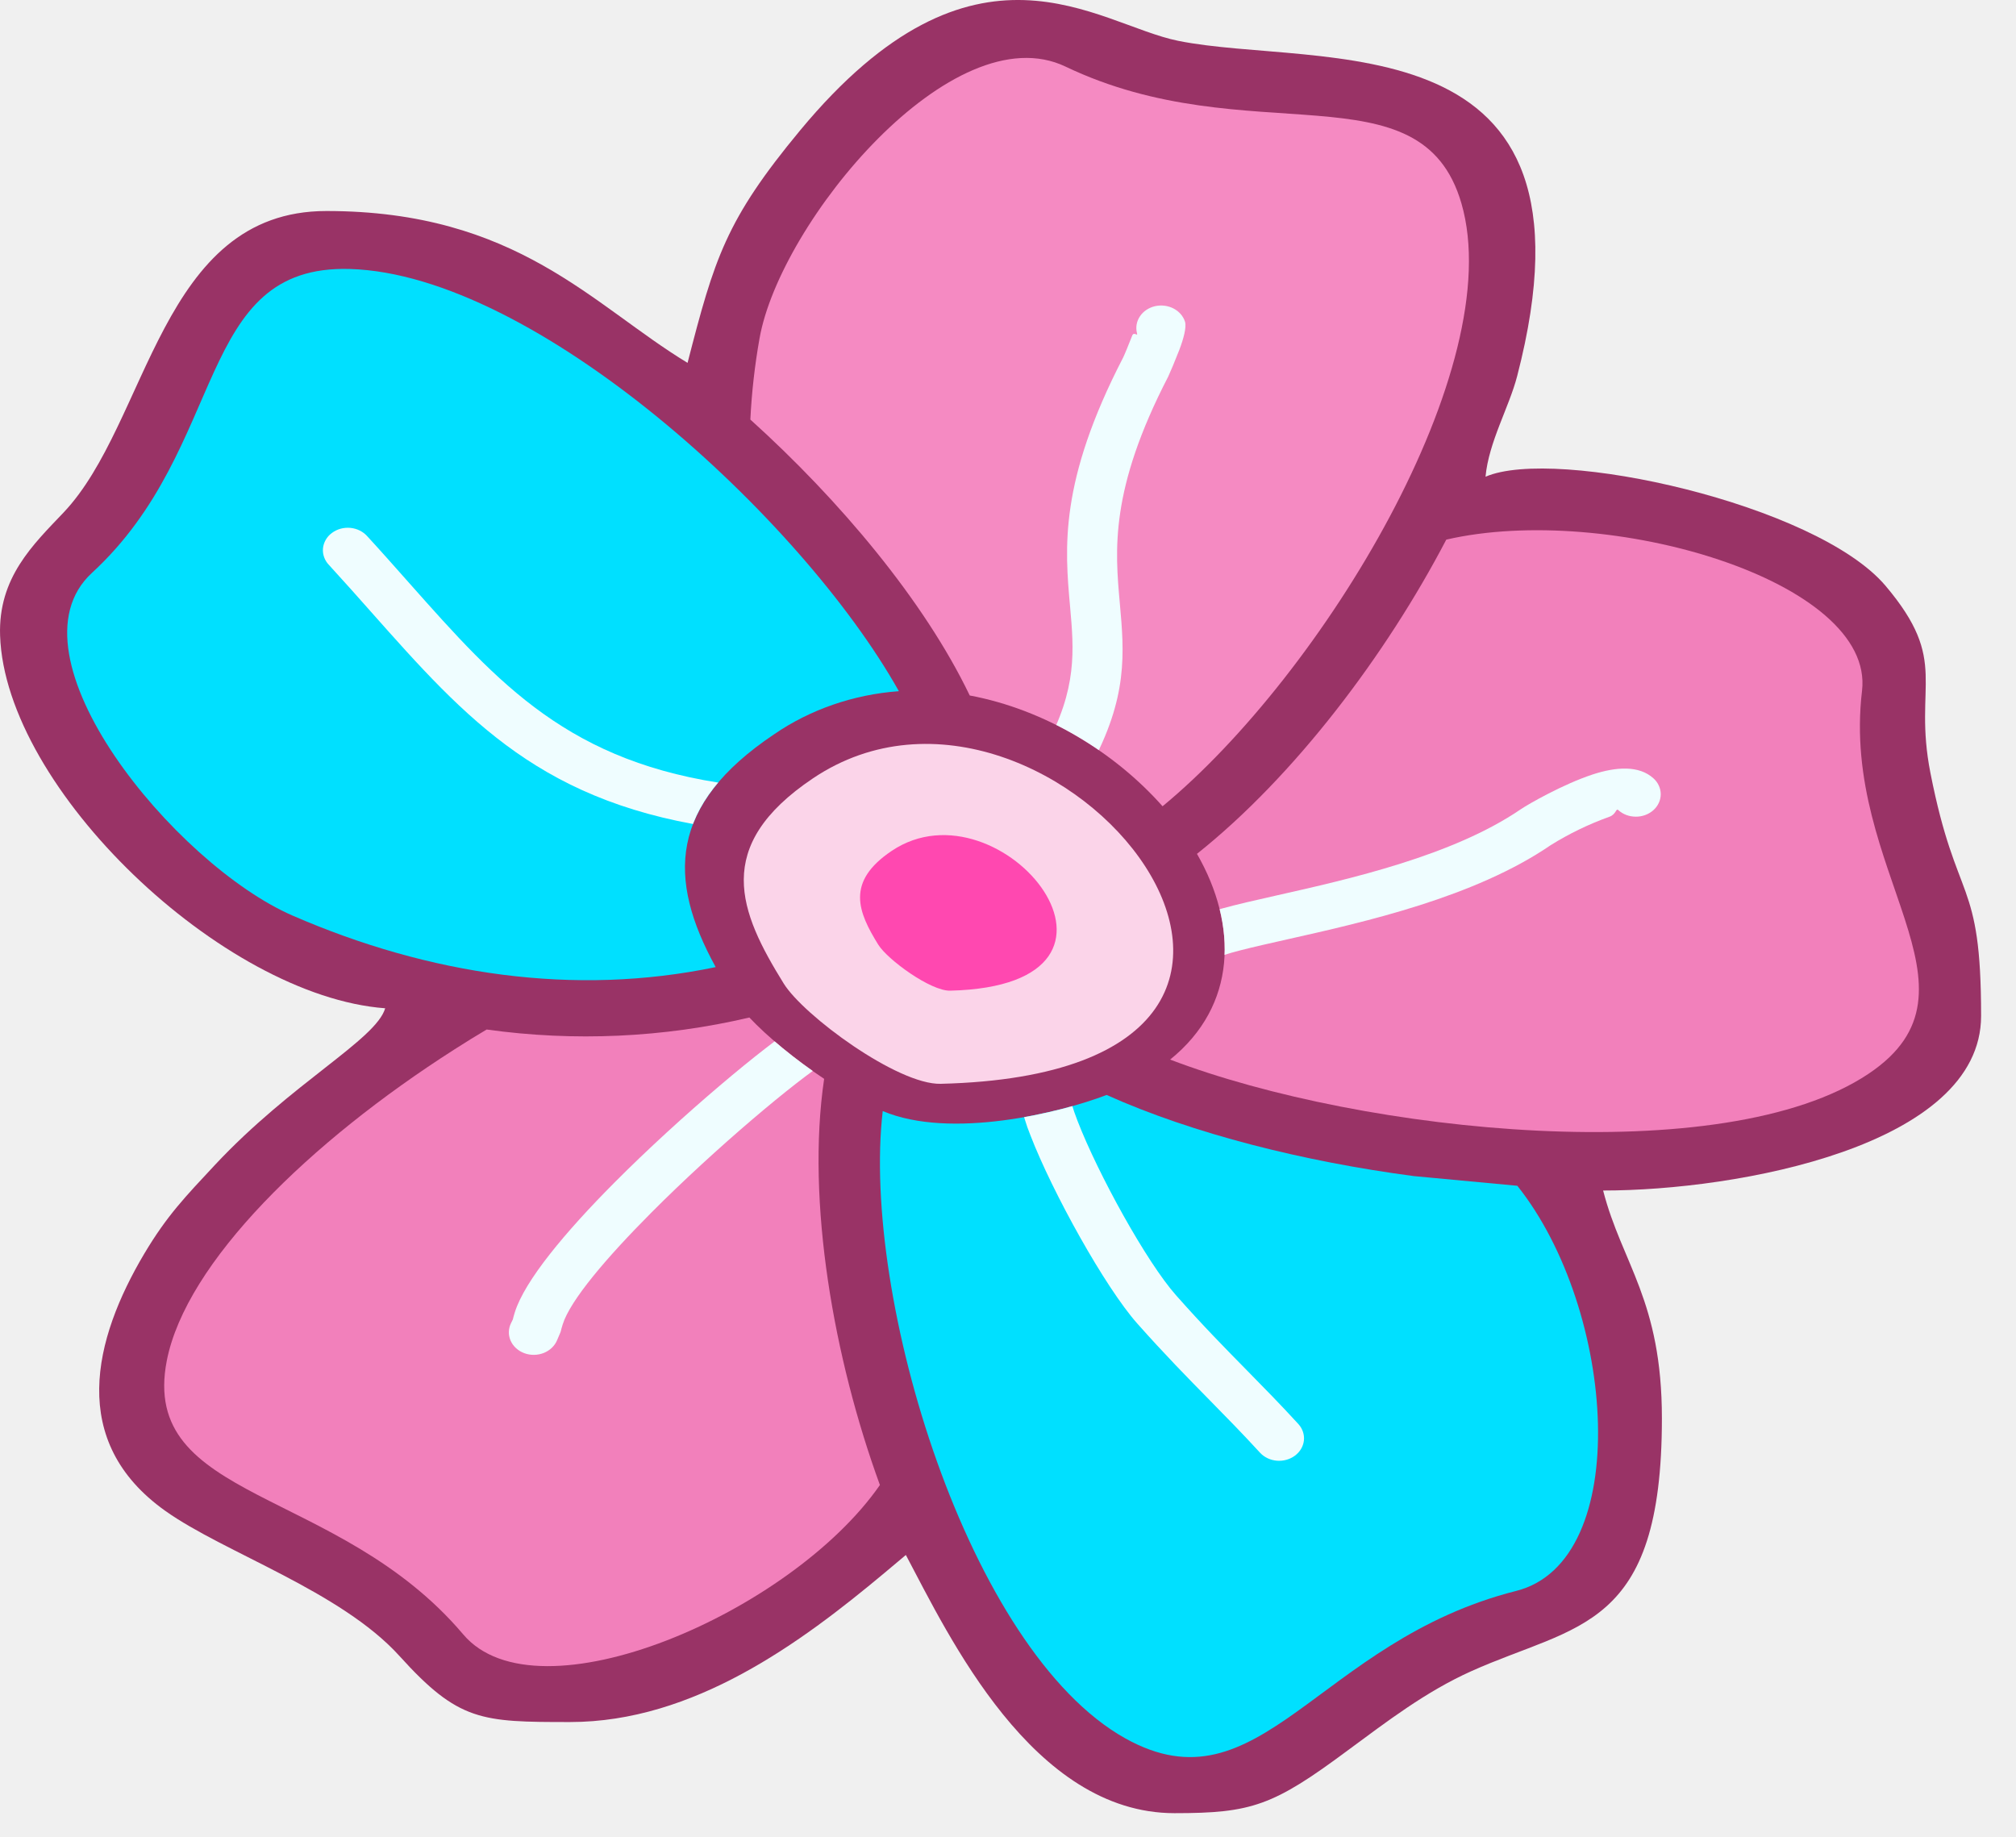
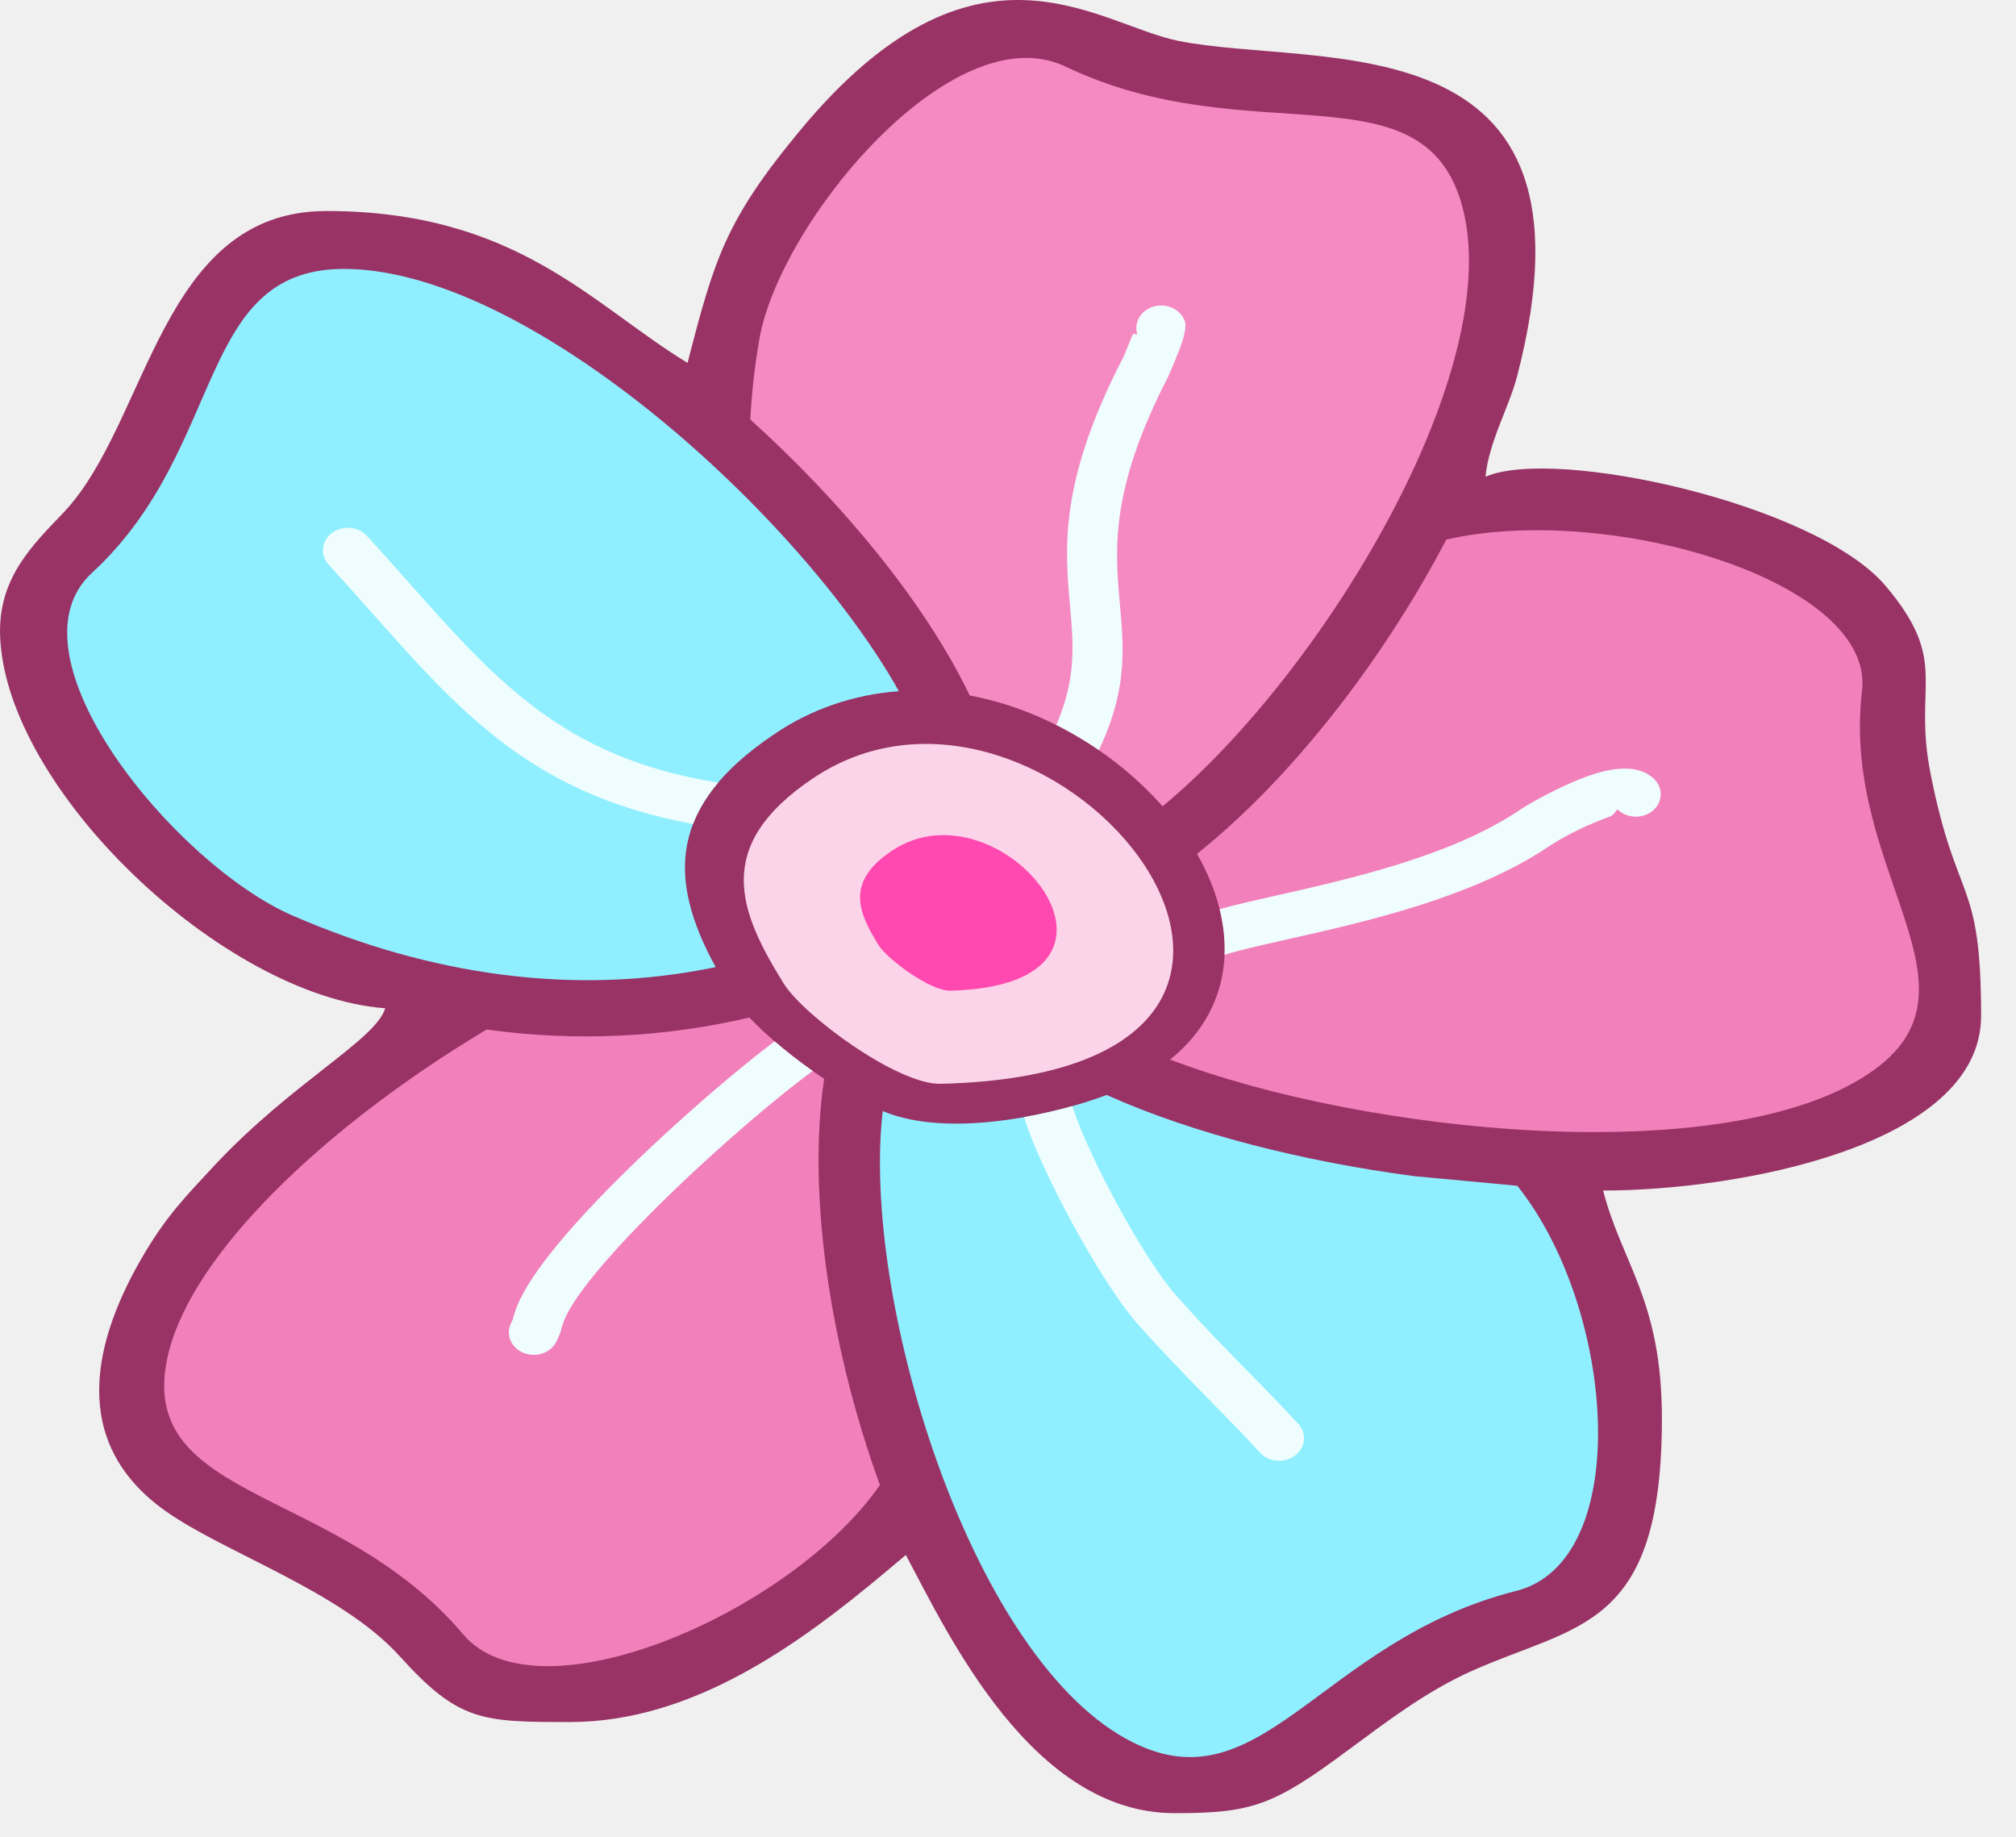
<svg xmlns="http://www.w3.org/2000/svg" width="45" height="41" viewBox="0 0 45 41" fill="none">
  <path fill-rule="evenodd" clip-rule="evenodd" d="M15.348 8.1C13.224 6.814 11.539 4.71 7.285 4.71C3.57 4.71 3.323 9.433 1.419 11.44C0.734 12.161 -0.041 12.894 0.002 14.185C0.115 17.606 4.969 22.235 8.598 22.506C8.39 23.21 6.516 24.163 4.79 26.011C4.137 26.712 3.73 27.129 3.221 27.983C2.087 29.893 1.514 32.176 3.689 33.724C5 34.658 7.603 35.512 8.917 36.964C10.237 38.425 10.745 38.438 12.723 38.438C15.484 38.438 17.875 36.669 19.735 35.116L20.22 34.709C21.179 36.517 23.047 40.472 26.217 40.472C27.941 40.472 28.421 40.308 30.094 39.063C30.954 38.43 31.821 37.761 32.841 37.303C35.2 36.243 37.096 36.399 37.096 31.659C37.096 29.026 36.204 28.205 35.784 26.574C38.782 26.574 44.221 25.581 44.221 22.676C44.221 19.547 43.675 20.227 43.09 17.254C42.696 15.251 43.533 14.786 42.089 13.077C40.548 11.252 34.721 9.964 33.159 10.641C33.23 9.866 33.686 9.089 33.865 8.396C35.961 0.324 29.427 1.544 26.297 0.911C24.473 0.542 21.774 -1.81 17.86 2.91C16.2 4.912 15.948 5.767 15.348 8.097" fill="#993366" />
  <path fill-rule="evenodd" clip-rule="evenodd" d="M19.641 33.148C18.615 30.338 17.991 26.825 18.396 24.081C17.748 23.651 17.13 23.14 16.727 22.712C14.813 23.162 12.818 23.253 10.863 22.98C10.621 23.123 10.381 23.272 10.144 23.424C6.912 25.488 4.153 28.177 3.723 30.372C3.108 33.526 7.539 33.172 10.339 36.481C11.999 38.444 17.654 36.004 19.638 33.151" fill="#F280BB" />
-   <mask id="mask0_30_815" style="mask-type:luminance" maskUnits="userSpaceOnUse" x="3" y="22" width="17" height="16">
+   <mask id="mask0_81_8807" style="mask-type:luminance" maskUnits="userSpaceOnUse" x="3" y="22" width="17" height="16">
    <path d="M19.641 33.147C18.615 30.337 17.991 26.823 18.397 24.08C17.749 23.65 17.13 23.139 16.727 22.711C14.813 23.161 12.818 23.252 10.864 22.979C10.621 23.123 10.382 23.271 10.144 23.423C6.912 25.487 4.153 28.175 3.723 30.371C3.108 33.525 7.54 33.171 10.339 36.481C11.999 38.443 17.655 36.003 19.639 33.15" fill="white" />
  </mask>
-   <g mask="url(#mask0_30_815)">
+   <g mask="url(#mask0_81_8807)">
    <path d="M17.834 22.859C17.894 22.821 17.962 22.794 18.032 22.78C18.104 22.766 18.177 22.765 18.249 22.776C18.32 22.788 18.389 22.812 18.45 22.847C18.511 22.883 18.564 22.929 18.606 22.983C18.648 23.037 18.677 23.098 18.693 23.162C18.708 23.226 18.71 23.292 18.697 23.357C18.684 23.422 18.658 23.484 18.619 23.539C18.579 23.595 18.528 23.642 18.469 23.68C17.775 24.118 15.989 25.61 14.531 27.075C13.546 28.065 12.73 29.019 12.56 29.563L12.529 29.668C12.524 29.692 12.518 29.716 12.51 29.739C12.487 29.797 12.461 29.853 12.437 29.91C12.411 29.974 12.372 30.032 12.32 30.082C12.269 30.132 12.207 30.171 12.139 30.199C12.07 30.226 11.996 30.241 11.921 30.242C11.846 30.243 11.771 30.23 11.702 30.204C11.632 30.178 11.569 30.139 11.517 30.091C11.464 30.042 11.423 29.985 11.396 29.921C11.369 29.858 11.356 29.79 11.359 29.723C11.361 29.655 11.379 29.588 11.411 29.526L11.448 29.45C11.455 29.417 11.468 29.368 11.491 29.294C11.713 28.582 12.624 27.494 13.706 26.406C15.21 24.893 17.089 23.332 17.836 22.86" fill="#EFFDFF" />
  </g>
-   <path fill-rule="evenodd" clip-rule="evenodd" d="M24.701 24.441C23.674 24.835 21.218 25.442 19.704 24.8C19.22 28.962 21.616 36.842 25.114 38.8C28.127 40.486 29.407 36.632 33.844 35.511C36.464 34.849 36.081 29.242 33.869 26.468L31.56 26.252C29.115 25.929 26.637 25.31 24.702 24.441" fill="#00E0FF" />
-   <mask id="mask1_30_815" style="mask-type:luminance" maskUnits="userSpaceOnUse" x="19" y="24" width="17" height="16">
+   <path fill-rule="evenodd" clip-rule="evenodd" d="M24.701 24.441C23.674 24.835 21.218 25.442 19.704 24.8C19.22 28.962 21.616 36.842 25.114 38.8C28.127 40.486 29.407 36.632 33.844 35.511C36.464 34.849 36.081 29.242 33.869 26.468L31.56 26.252C29.115 25.929 26.637 25.31 24.702 24.441" fill="#8FEFFF" />
+   <mask id="mask1_81_8807" style="mask-type:luminance" maskUnits="userSpaceOnUse" x="19" y="24" width="17" height="16">
    <path d="M24.701 24.441C23.674 24.835 21.218 25.442 19.704 24.8C19.22 28.962 21.616 36.842 25.114 38.8C28.127 40.486 29.407 36.632 33.844 35.511C36.464 34.849 36.081 29.242 33.869 26.468L31.56 26.252C29.115 25.929 26.637 25.31 24.702 24.441" fill="white" />
  </mask>
-   <g mask="url(#mask1_30_815)">
+   <g mask="url(#mask1_81_8807)">
    <path d="M23.862 23.848C23.984 23.921 24.07 24.036 24.099 24.166C24.129 24.297 24.1 24.432 24.018 24.543C23.991 24.58 23.959 24.614 23.922 24.643C23.954 24.753 23.998 24.878 24.052 25.019C24.51 26.205 25.594 28.172 26.25 28.911C26.856 29.596 27.351 30.098 27.833 30.588C28.21 30.972 28.579 31.346 28.984 31.789C29.076 31.892 29.119 32.023 29.105 32.154C29.09 32.286 29.019 32.407 28.906 32.491C28.793 32.576 28.648 32.616 28.503 32.605C28.357 32.593 28.223 32.53 28.128 32.429C27.735 32 27.373 31.631 27.003 31.255C26.504 30.747 25.992 30.226 25.384 29.541C24.665 28.73 23.492 26.614 23.004 25.35C22.9 25.096 22.822 24.832 22.771 24.565C22.694 24.077 22.858 23.772 23.326 23.718C23.516 23.7 23.707 23.747 23.862 23.848" fill="#EFFDFF" />
  </g>
  <path fill-rule="evenodd" clip-rule="evenodd" d="M32.283 12.045C30.944 14.609 28.902 17.32 26.718 19.059C27.633 20.652 27.613 22.445 26.119 23.651C30.446 25.303 38.482 26.125 41.707 23.969C44.536 22.078 41.081 19.482 41.563 15.421C41.855 12.962 35.887 11.213 32.283 12.045Z" fill="#F280BB" />
-   <mask id="mask2_30_815" style="mask-type:luminance" maskUnits="userSpaceOnUse" x="26" y="11" width="17" height="15">
+   <mask id="mask2_81_8807" style="mask-type:luminance" maskUnits="userSpaceOnUse" x="26" y="11" width="17" height="15">
    <path d="M32.283 12.046C30.945 14.61 28.902 17.321 26.718 19.06C27.633 20.653 27.613 22.445 26.12 23.652C30.446 25.304 38.483 26.125 41.707 23.97C44.536 22.079 41.081 19.483 41.563 15.422C41.855 12.963 35.888 11.213 32.283 12.046Z" fill="white" />
  </mask>
-   <g mask="url(#mask2_30_815)">
+   <g mask="url(#mask2_81_8807)">
    <path d="M27.102 21.41C26.982 21.487 26.833 21.518 26.688 21.496C26.543 21.474 26.414 21.4 26.328 21.292C26.243 21.184 26.209 21.049 26.233 20.918C26.258 20.787 26.339 20.67 26.458 20.593C26.813 20.366 27.549 20.201 28.492 19.988C30.115 19.623 32.422 19.104 33.944 18.065C34.121 17.944 34.896 17.503 35.544 17.289C36.076 17.114 36.586 17.081 36.908 17.374C36.96 17.421 37.001 17.476 37.028 17.537C37.056 17.598 37.07 17.663 37.07 17.729C37.07 17.795 37.055 17.86 37.027 17.921C36.999 17.982 36.958 18.037 36.906 18.084C36.854 18.13 36.793 18.167 36.725 18.192C36.658 18.217 36.586 18.23 36.513 18.229C36.44 18.229 36.368 18.216 36.301 18.191C36.233 18.165 36.172 18.128 36.121 18.081C36.07 18.035 36.074 18.181 35.921 18.232C35.46 18.398 35.02 18.611 34.612 18.866C32.916 20.027 30.474 20.577 28.759 20.962C27.928 21.149 27.283 21.294 27.103 21.41" fill="#EFFDFF" />
  </g>
  <path fill-rule="evenodd" clip-rule="evenodd" d="M16.749 9.365C18.739 11.161 20.632 13.411 21.646 15.524C23.326 15.838 24.887 16.796 25.95 17.997C29.524 15.049 33.68 8.185 32.621 4.539C31.721 1.441 27.865 3.439 23.785 1.487C21.273 0.286 17.416 4.946 16.954 7.553C16.847 8.153 16.779 8.758 16.749 9.365Z" fill="#F58AC2" />
-   <mask id="mask3_30_815" style="mask-type:luminance" maskUnits="userSpaceOnUse" x="16" y="1" width="17" height="17">
+   <mask id="mask3_81_8807" style="mask-type:luminance" maskUnits="userSpaceOnUse" x="16" y="1" width="17" height="17">
    <path d="M16.749 9.364C18.739 11.16 20.633 13.41 21.646 15.523C23.326 15.837 24.887 16.795 25.951 17.996C29.525 15.048 33.68 8.184 32.621 4.538C31.722 1.44 27.865 3.438 23.786 1.486C21.273 0.285 17.416 4.945 16.954 7.552C16.848 8.152 16.779 8.757 16.749 9.364Z" fill="white" />
  </mask>
-   <g mask="url(#mask3_30_815)">
+   <g mask="url(#mask3_81_8807)">
    <path d="M24.325 17.129C24.259 17.246 24.144 17.335 24.006 17.377C23.868 17.418 23.717 17.409 23.586 17.35C23.455 17.292 23.355 17.19 23.307 17.065C23.259 16.941 23.267 16.804 23.33 16.685C24.05 15.374 23.972 14.509 23.886 13.544C23.768 12.23 23.636 10.755 25.071 7.979C25.097 7.928 25.192 7.697 25.273 7.49C25.311 7.392 25.405 7.526 25.379 7.435C25.346 7.307 25.37 7.173 25.445 7.061C25.519 6.949 25.64 6.868 25.78 6.835C25.92 6.803 26.069 6.821 26.195 6.886C26.32 6.951 26.413 7.058 26.452 7.184C26.487 7.306 26.418 7.567 26.32 7.82C26.231 8.049 26.116 8.323 26.077 8.404C24.769 10.933 24.889 12.275 24.996 13.466C25.095 14.575 25.184 15.567 24.33 17.129" fill="#EFFDFF" />
  </g>
-   <path fill-rule="evenodd" clip-rule="evenodd" d="M15.974 21.585C14.891 19.614 14.932 17.965 17.275 16.393C18.083 15.837 19.051 15.502 20.064 15.428C17.887 11.546 11.941 6.126 7.811 6.004C4.34 5.901 5.11 9.972 2.053 12.787C0.057 14.623 3.905 19.296 6.531 20.437C9.585 21.765 12.823 22.244 15.974 21.587" fill="#00E0FF" />
-   <mask id="mask4_30_815" style="mask-type:luminance" maskUnits="userSpaceOnUse" x="1" y="6" width="20" height="16">
+   <path fill-rule="evenodd" clip-rule="evenodd" d="M15.974 21.585C14.891 19.614 14.932 17.965 17.275 16.393C18.083 15.837 19.051 15.502 20.064 15.428C17.887 11.546 11.941 6.126 7.811 6.004C4.34 5.901 5.11 9.972 2.053 12.787C0.057 14.623 3.905 19.296 6.531 20.437C9.585 21.765 12.823 22.244 15.974 21.587" fill="#8FEFFF" />
+   <mask id="mask4_81_8807" style="mask-type:luminance" maskUnits="userSpaceOnUse" x="1" y="6" width="20" height="16">
    <path d="M15.974 21.585C14.891 19.614 14.932 17.965 17.275 16.393C18.083 15.837 19.051 15.502 20.064 15.428C17.887 11.546 11.941 6.126 7.811 6.004C4.34 5.901 5.11 9.972 2.053 12.787C0.057 14.623 3.905 19.296 6.531 20.437C9.585 21.765 12.823 22.244 15.974 21.587" fill="white" />
  </mask>
-   <g mask="url(#mask4_30_815)">
+   <g mask="url(#mask4_81_8807)">
    <path d="M16.372 17.516C16.444 17.526 16.514 17.547 16.576 17.581C16.639 17.615 16.694 17.659 16.738 17.712C16.782 17.764 16.814 17.824 16.832 17.888C16.85 17.952 16.854 18.018 16.843 18.084C16.833 18.149 16.809 18.212 16.772 18.268C16.735 18.325 16.686 18.375 16.627 18.414C16.569 18.454 16.503 18.482 16.432 18.499C16.362 18.515 16.288 18.519 16.216 18.509C12.118 17.98 10.427 16.074 8.28 13.655C7.996 13.334 7.701 13.002 7.346 12.614C7.297 12.564 7.26 12.505 7.236 12.441C7.213 12.378 7.203 12.31 7.209 12.243C7.215 12.176 7.236 12.111 7.27 12.051C7.304 11.991 7.351 11.938 7.409 11.896C7.466 11.853 7.532 11.821 7.604 11.801C7.675 11.782 7.75 11.776 7.824 11.783C7.898 11.791 7.969 11.811 8.034 11.844C8.099 11.877 8.156 11.921 8.202 11.974C8.505 12.303 8.829 12.67 9.145 13.026C11.138 15.271 12.709 17.042 16.373 17.517" fill="#EFFDFF" />
  </g>
  <path fill-rule="evenodd" clip-rule="evenodd" d="M17.492 21.951C16.504 20.356 15.889 18.89 18.147 17.373C23.494 13.783 31.625 23.931 20.998 24.192C20.038 24.216 17.934 22.667 17.492 21.951Z" fill="#FBD4E9" />
  <path fill-rule="evenodd" clip-rule="evenodd" d="M19.605 21.088C19.153 20.357 18.871 19.686 19.905 18.992C22.353 17.349 26.076 21.994 21.21 22.113C20.771 22.124 19.807 21.415 19.605 21.087" fill="#FF48B0" />
</svg>
